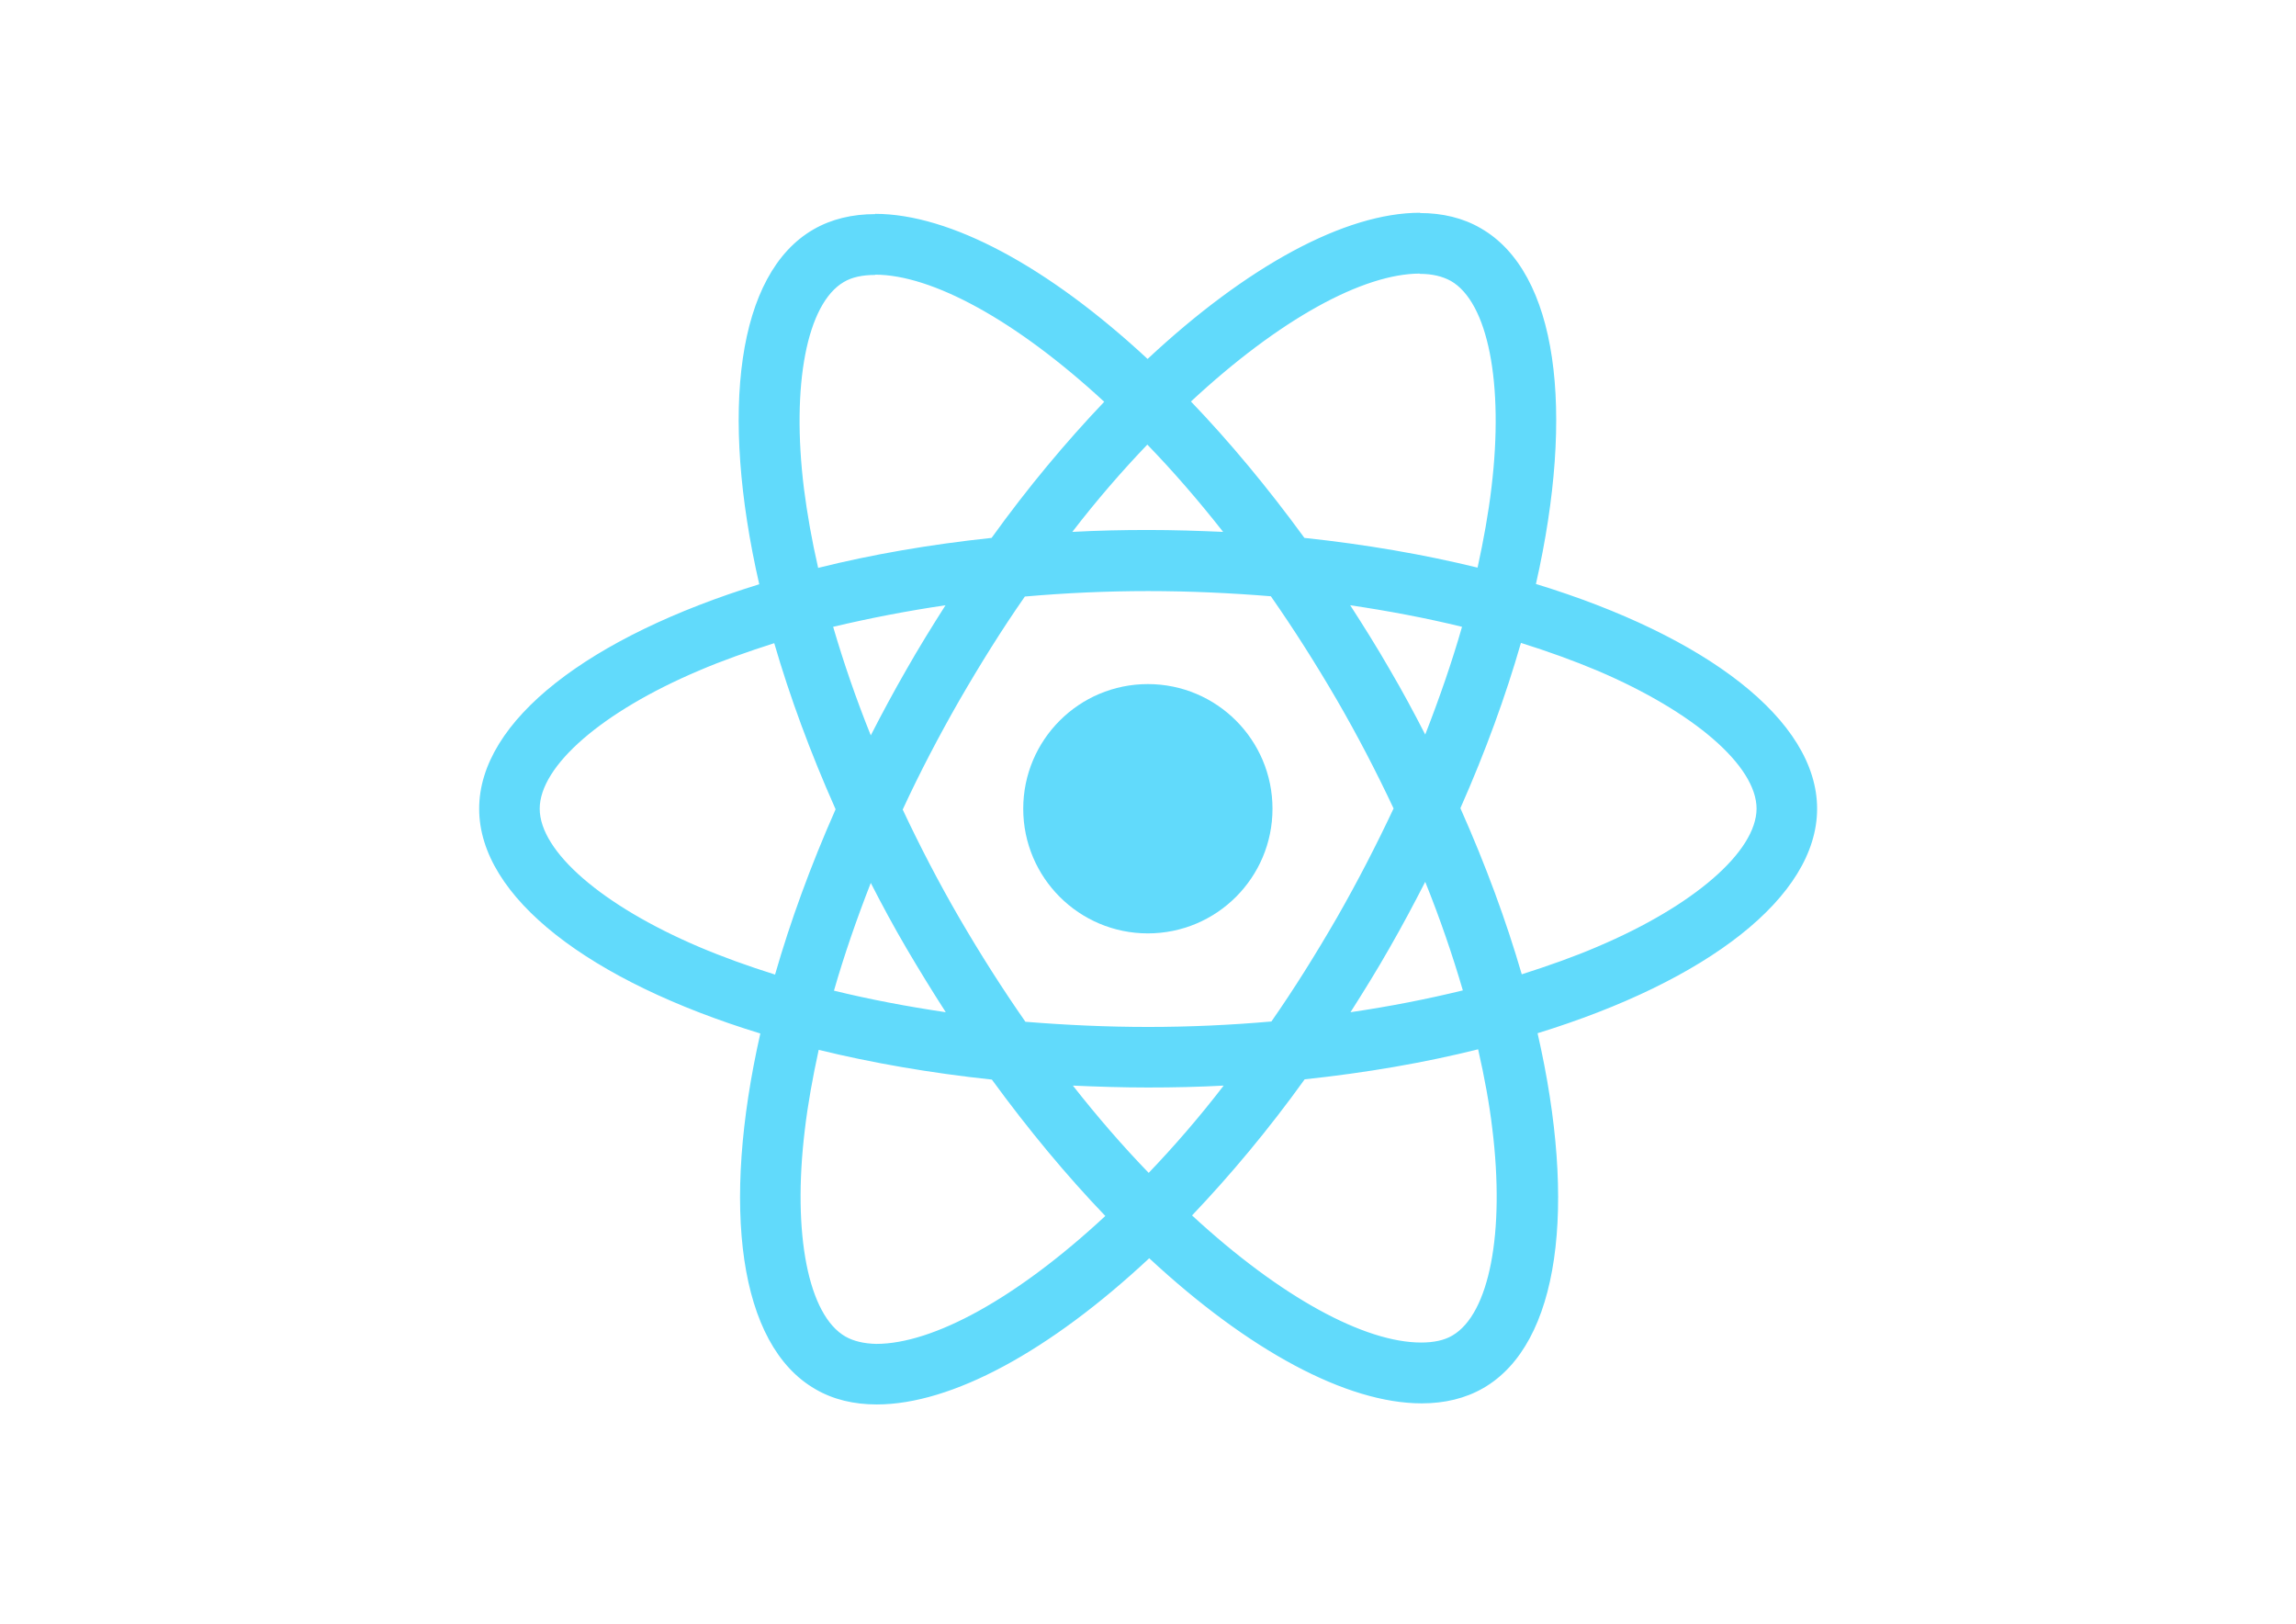
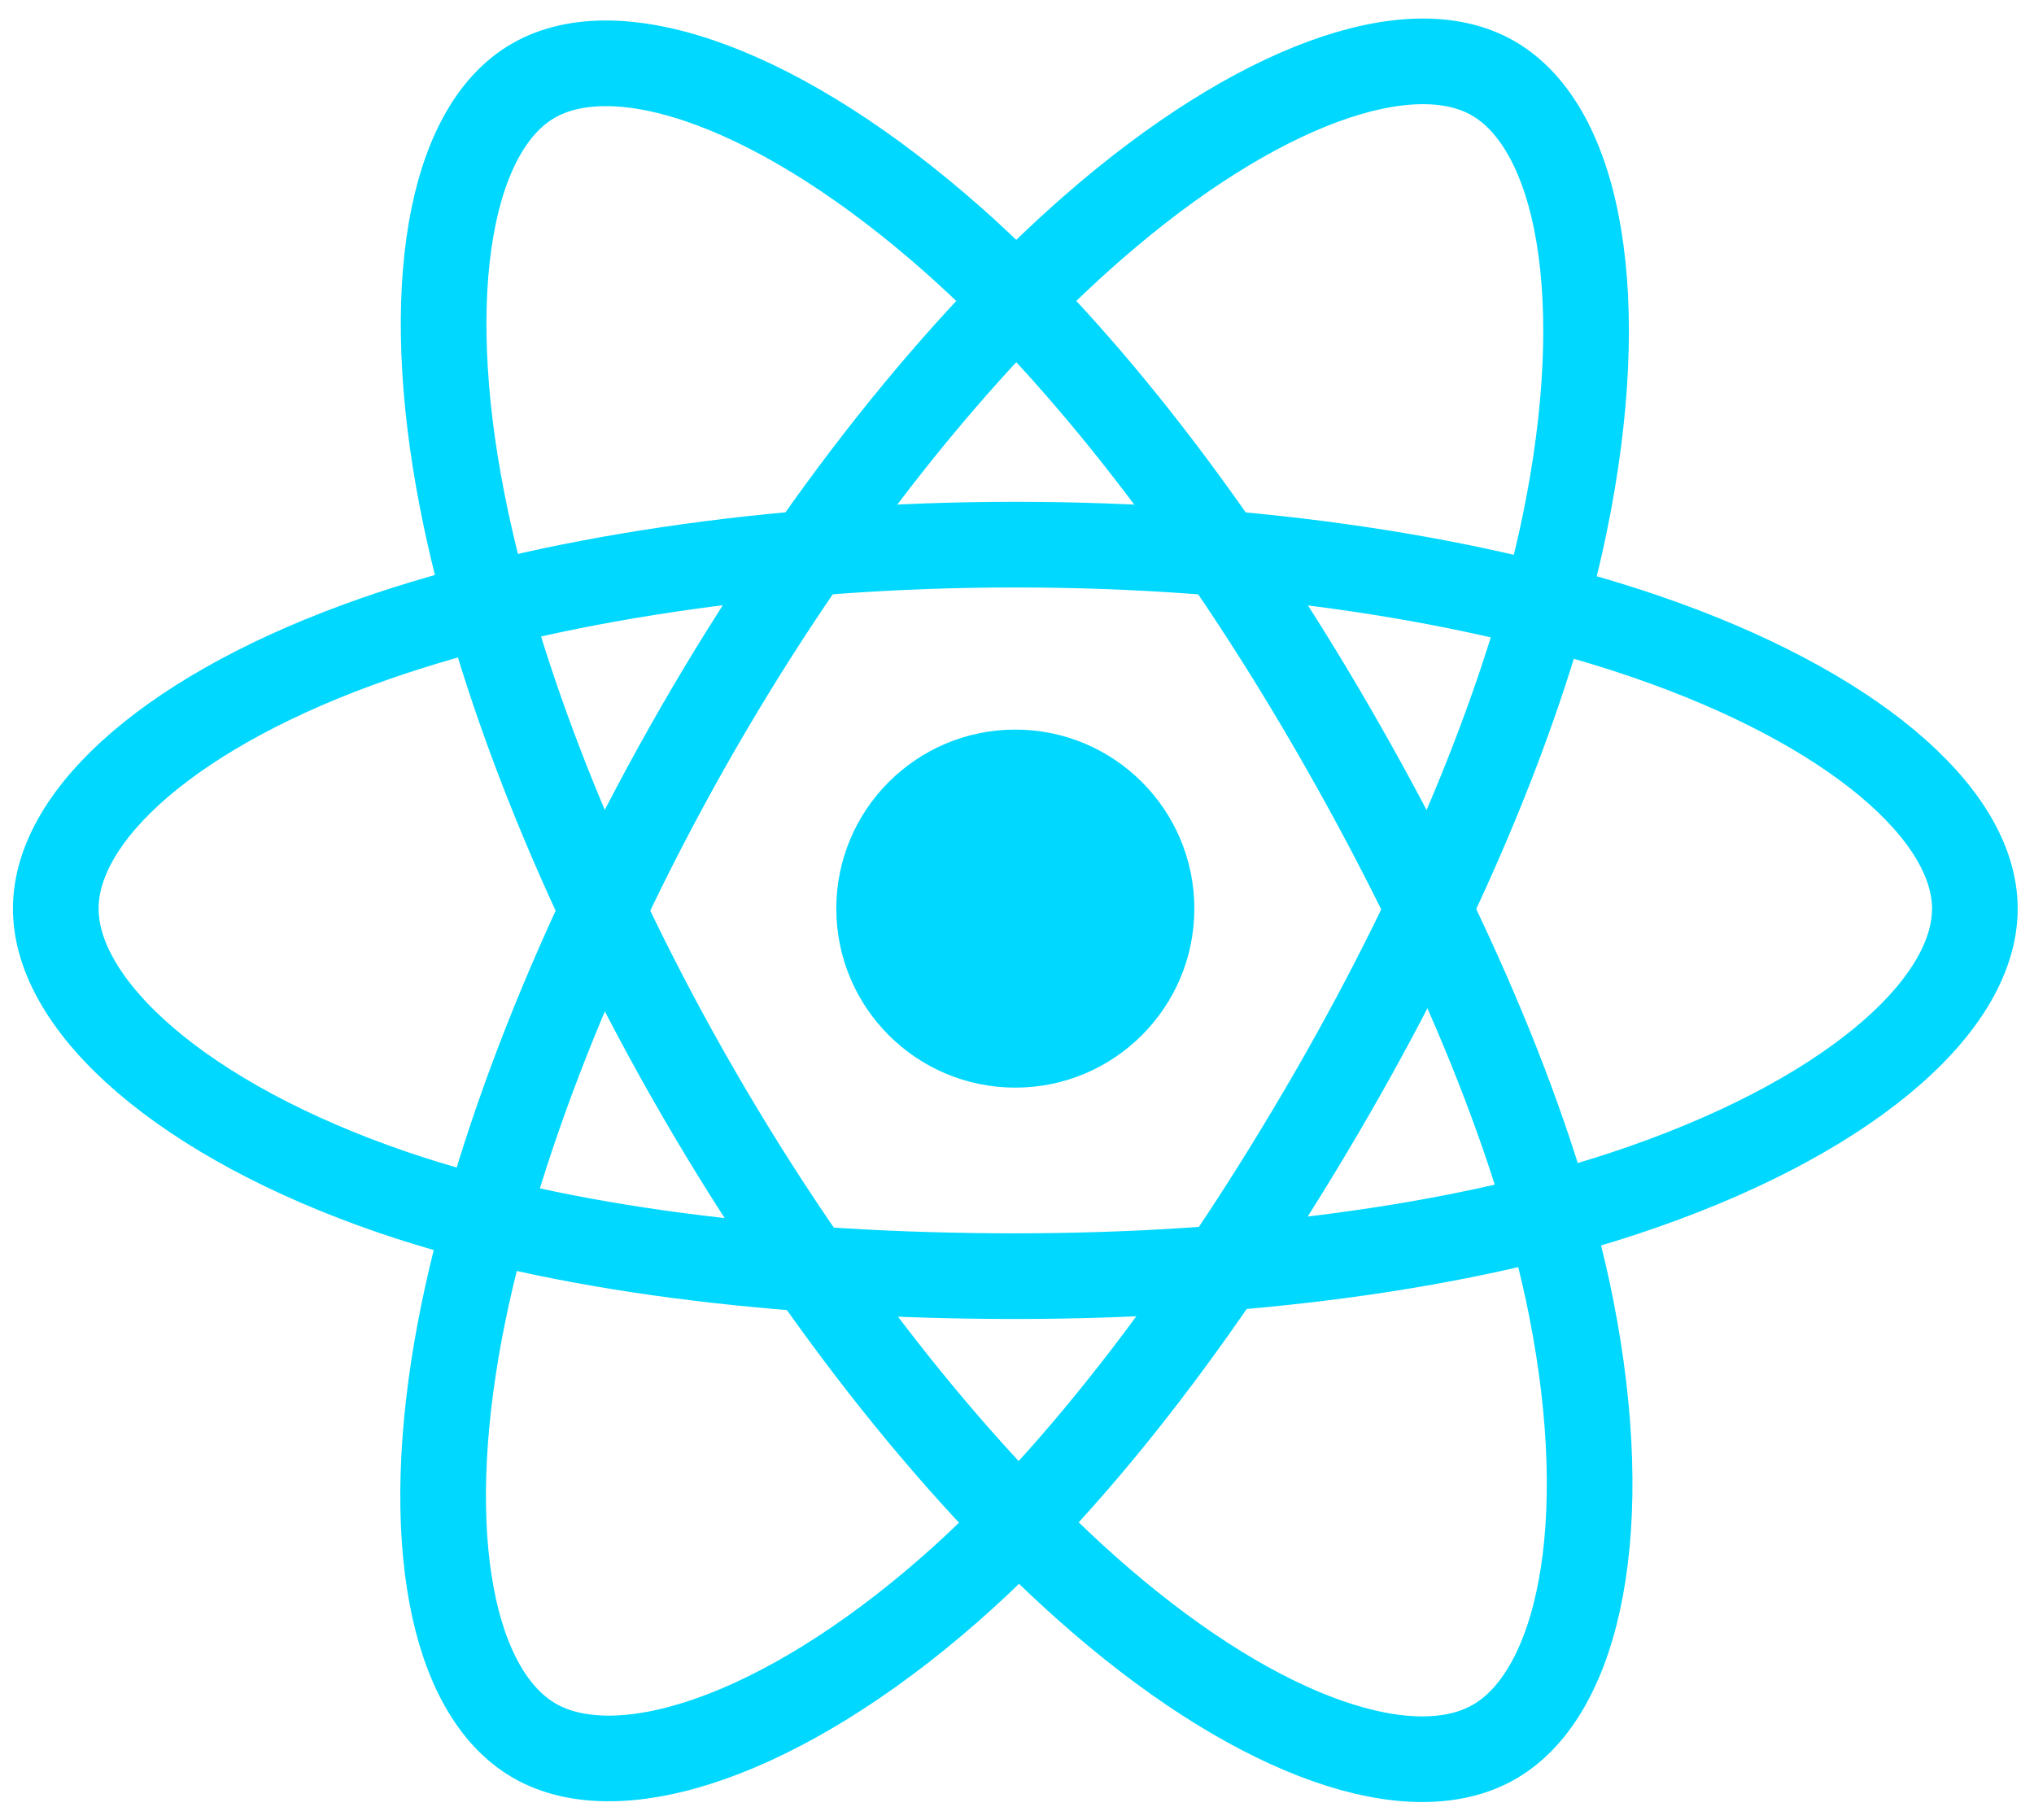
- <svg xmlns="http://www.w3.org/2000/svg" viewBox="0 0 841.9 595.3">
-   <g fill="#61DAFB">
-     <path d="M666.3 296.5c0-32.5-40.7-63.3-103.1-82.4 14.4-63.6 8-114.2-20.2-130.4-6.5-3.8-14.1-5.6-22.4-5.6v22.3c4.6 0 8.3.9 11.4 2.6 13.6 7.8 19.5 37.5 14.9 75.7-1.1 9.4-2.9 19.3-5.1 29.4-19.6-4.8-41-8.5-63.5-10.9-13.5-18.5-27.5-35.3-41.6-50 32.6-30.3 63.2-46.9 84-46.9V78c-27.5 0-63.5 19.6-99.9 53.6-36.4-33.8-72.4-53.2-99.9-53.2v22.3c20.7 0 51.4 16.5 84 46.6-14 14.7-28 31.4-41.3 49.9-22.6 2.4-44 6.1-63.6 11-2.3-10-4-19.7-5.2-29-4.7-38.2 1.1-67.9 14.6-75.8 3-1.8 6.9-2.6 11.5-2.6V78.5c-8.4 0-16 1.8-22.6 5.6-28.1 16.2-34.4 66.7-19.9 130.1-62.2 19.2-102.7 49.9-102.7 82.3 0 32.5 40.7 63.3 103.1 82.4-14.4 63.6-8 114.2 20.2 130.4 6.5 3.8 14.1 5.6 22.5 5.6 27.5 0 63.5-19.6 99.9-53.6 36.4 33.8 72.4 53.2 99.9 53.2 8.4 0 16-1.8 22.6-5.6 28.1-16.2 34.4-66.7 19.9-130.1 62-19.1 102.5-49.9 102.5-82.3zm-130.2-66.7c-3.7 12.9-8.3 26.2-13.5 39.5-4.1-8-8.4-16-13.1-24-4.6-8-9.5-15.8-14.4-23.4 14.2 2.1 27.9 4.7 41 7.9zm-45.8 106.5c-7.8 13.5-15.8 26.3-24.1 38.2-14.9 1.3-30 2-45.2 2-15.1 0-30.2-.7-45-1.9-8.3-11.9-16.4-24.6-24.2-38-7.6-13.1-14.5-26.4-20.8-39.8 6.2-13.4 13.2-26.8 20.7-39.9 7.8-13.5 15.8-26.3 24.1-38.2 14.9-1.3 30-2 45.2-2 15.1 0 30.2.7 45 1.9 8.3 11.9 16.4 24.6 24.2 38 7.6 13.1 14.5 26.4 20.8 39.8-6.3 13.4-13.2 26.8-20.7 39.9zm32.3-13c5.4 13.4 10 26.8 13.8 39.8-13.1 3.2-26.9 5.9-41.2 8 4.9-7.7 9.8-15.6 14.4-23.7 4.6-8 8.9-16.1 13-24.1zM421.2 430c-9.3-9.6-18.6-20.3-27.8-32 9 .4 18.2.7 27.5.7 9.4 0 18.7-.2 27.8-.7-9 11.7-18.3 22.4-27.5 32zm-74.4-58.9c-14.2-2.1-27.9-4.7-41-7.9 3.7-12.9 8.3-26.2 13.5-39.5 4.1 8 8.4 16 13.1 24 4.7 8 9.5 15.8 14.4 23.4zM420.7 163c9.3 9.6 18.6 20.3 27.8 32-9-.4-18.2-.7-27.5-.7-9.4 0-18.7.2-27.8.7 9-11.7 18.3-22.4 27.5-32zm-74 58.9c-4.9 7.7-9.8 15.6-14.4 23.7-4.6 8-8.9 16-13 24-5.4-13.4-10-26.8-13.8-39.8 13.1-3.1 26.9-5.8 41.2-7.9zm-90.5 125.2c-35.4-15.1-58.3-34.9-58.3-50.6 0-15.7 22.9-35.6 58.3-50.6 8.6-3.7 18-7 27.7-10.1 5.7 19.6 13.2 40 22.5 60.9-9.2 20.8-16.6 41.1-22.2 60.6-9.9-3.1-19.3-6.5-28-10.2zM310 490c-13.6-7.8-19.5-37.5-14.9-75.7 1.1-9.4 2.9-19.3 5.1-29.4 19.6 4.8 41 8.5 63.5 10.9 13.5 18.5 27.5 35.3 41.6 50-32.6 30.3-63.2 46.9-84 46.9-4.5-.1-8.3-1-11.3-2.7zm237.2-76.2c4.7 38.2-1.1 67.9-14.6 75.8-3 1.8-6.9 2.6-11.5 2.6-20.7 0-51.4-16.5-84-46.6 14-14.7 28-31.4 41.3-49.9 22.6-2.4 44-6.1 63.6-11 2.3 10.1 4.1 19.8 5.2 29.1zm38.5-66.7c-8.6 3.7-18 7-27.7 10.1-5.7-19.6-13.2-40-22.5-60.9 9.2-20.8 16.6-41.1 22.2-60.6 9.9 3.1 19.3 6.5 28.1 10.2 35.4 15.1 58.3 34.9 58.3 50.6-.1 15.7-23 35.6-58.4 50.6zM320.8 78.4z" />
-     <circle cx="420.9" cy="296.5" r="45.7" />
-     <path d="M520.5 78.1z" />
+ <svg xmlns="http://www.w3.org/2000/svg" version="1.1" x="0" y="0" width="570" height="510" viewBox="0, 0, 570, 510">
+   <g id="Background">
+     <rect x="0" y="0" width="570" height="510" fill="#000000" fill-opacity="0" />
+   </g>
+   <g id="Layer_1">
+     <path d="M334.696,254.628 C334.696,282.334 312.235,304.795 284.529,304.795 C256.823,304.795 234.362,282.334 234.362,254.628 C234.362,226.922 256.823,204.461 284.529,204.461 C312.235,204.461 334.696,226.922 334.696,254.628 z" fill="#00D8FF" />
+     <path d="M284.529,152.628 C351.885,152.628 414.457,162.293 461.636,178.535 C518.48,198.104 553.43,227.768 553.43,254.628 C553.43,282.619 516.389,314.131 455.347,334.356 C409.196,349.647 348.468,357.628 284.529,357.628 C218.975,357.628 156.899,350.136 110.239,334.187 C51.193,314.005 15.628,282.084 15.628,254.628 C15.628,227.986 48.998,198.552 105.043,179.012 C152.398,162.503 216.515,152.628 284.529,152.628 z" fill-opacity="0" stroke="#00D8FF" stroke-width="24" stroke-miterlimit="10" />
+     <path d="M195.736,203.922 C229.385,145.574 269.017,96.198 306.656,63.442 C352.006,23.976 395.163,8.519 418.431,21.937 C442.679,35.92 451.473,83.751 438.498,146.733 C428.688,194.351 405.264,250.945 373.322,306.334 C340.573,363.122 303.072,413.153 265.945,445.606 C218.964,486.674 173.545,501.535 149.76,487.819 C126.681,474.509 117.854,430.898 128.926,372.586 C138.281,323.316 161.758,262.841 195.736,203.922 z" fill-opacity="0" stroke="#00D8FF" stroke-width="24" stroke-miterlimit="10" />
+     <path d="M195.821,306.482 C162.075,248.19 139.09,189.195 129.509,140.227 C117.965,81.228 126.127,36.118 149.373,22.661 C173.597,8.637 219.428,24.905 267.513,67.601 C303.869,99.881 341.201,148.438 373.236,203.774 C406.08,260.507 430.697,317.983 440.272,366.356 C452.389,427.569 442.581,474.34 418.819,488.096 C395.762,501.444 353.57,487.312 308.58,448.597 C270.567,415.886 229.898,365.344 195.821,306.482 z" fill-opacity="0" stroke="#00D8FF" stroke-width="24" stroke-miterlimit="10" />
  </g>
</svg>
